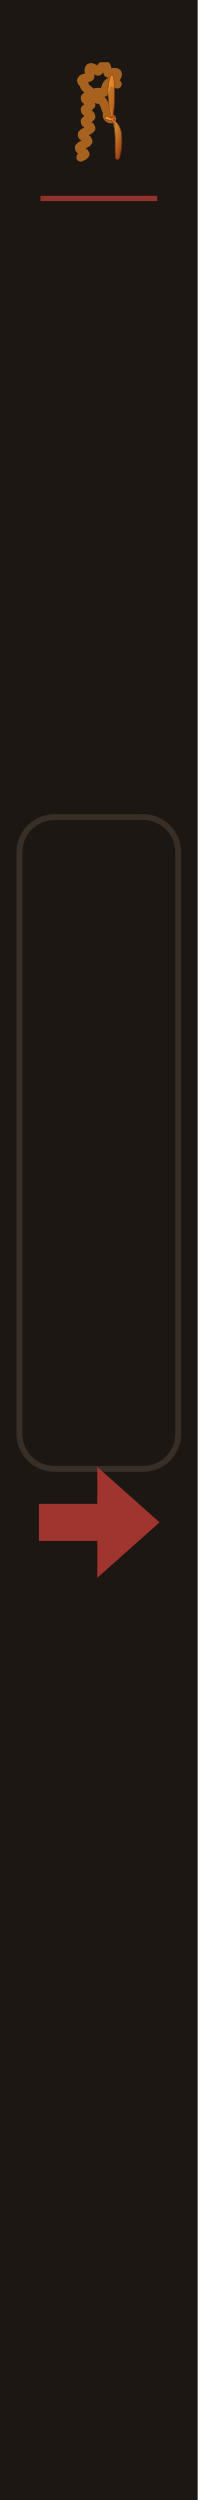
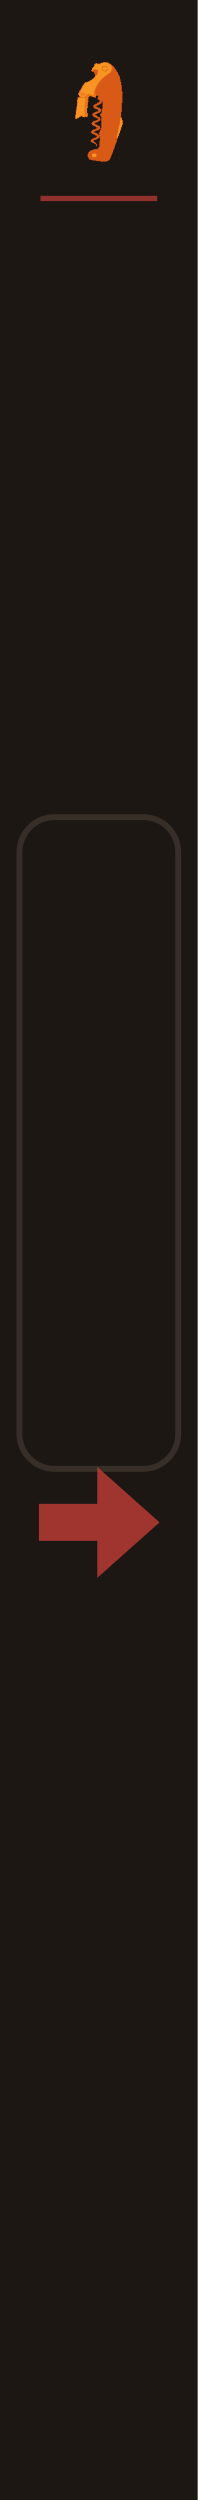
<svg xmlns="http://www.w3.org/2000/svg" width="10.16mm" height="128.5mm" viewBox="0 0 10.16 128.5">
  <rect width="10.16" height="128.5" fill="#1d1713" />
  <defs>
    <clipPath id="logo-clip">
      <rect x="3.794" y="3.2" width="2.571" height="5.2" />
    </clipPath>
  </defs>
  <g clip-path="url(#logo-clip)">
    <g transform="translate(3.8692,3.2939) scale(0.0187726)">
-       <defs>
-         <linearGradient id="wire" x1="0" y1="0" x2="1" y2="1">
-           <stop offset="0" stop-color="#ffb13b" />
-           <stop offset=".48" stop-color="#f39a2e" />
-           <stop offset="1" stop-color="#d65f1b" />
-         </linearGradient>
-         <linearGradient id="grip" x1="0" y1="0" x2=".75" y2="1">
-           <stop offset="0" stop-color="#ffd15a" />
-           <stop offset=".58" stop-color="#f28b25" />
-           <stop offset="1" stop-color="#b94718" />
-         </linearGradient>
-       </defs>
-       <polyline opacity="0.65" fill="none" stroke="#f28b25" stroke-width="24" stroke-linecap="round" stroke-linejoin="round" points="15.0,255.0 23.0,251.0 27.0,247.0 25.0,243.0 18.0,238.0 12.0,233.0 11.0,228.0 15.0,224.0 23.0,220.0 31.0,216.0 35.0,212.0 33.0,207.0 27.0,202.0 20.0,197.0 19.0,192.0 23.0,188.0 31.0,184.0 39.0,180.0 43.0,176.0 41.0,171.0 35.0,166.0 28.0,161.0 27.0,156.0 31.0,152.0 39.0,148.0 43.0,144.0 41.0,139.0 35.0,134.0 28.0,129.0 27.0,124.0 31.0,120.0 39.0,116.0 43.0,112.0 41.0,107.0 35.0,102.0 28.0,97.0 27.0,92.0 31.0,88.0 39.0,84.0 43.0,80.0 41.0,75.0 35.0,70.0 28.0,65.0 25.0,60.0 25.0,55.0 20.6,51.8 17.7,48.1 17.0,44.5 19.0,41.3 23.1,39.1 28.4,37.8 33.7,37.1 37.8,36.4 40.1,35.0 40.5,32.4 39.6,28.3 38.2,23.2 37.4,17.8 37.9,13.1 40.0,10.1 43.6,9.3 48.1,10.6 52.8,13.4 57.0,16.6 60.4,19.1 63.0,19.7 65.1,18.1 67.4,14.6 70.0,10.0 73.2,5.6 76.9,2.7 80.5,2.0 83.7,4.0 85.9,8.1 87.2,13.4 87.9,18.7 88.6,22.8 90.0,25.1 92.6,25.5 96.7,24.6 101.8,23.2 107.2,22.4 111.9,22.9 114.9,25.0 115.7,28.6 114.4,33.1 111.6,37.8 108.4,42.0 105.9,45.4 105.3,48.0 106.9,50.1 110.4,52.4 115.0,55.0 107.8,51.3 101.0,49.1 94.9,49.3 89.8,52.2 86.0,57.4 83.3,63.9 81.6,70.3 80.0,75.3 78.0,78.2 74.8,78.9 70.2,78.2 64.3,77.2 58.2,77.2 53.1,78.8 50.2,82.2 50.3,86.7 53.2,91.2 58.0,95.0 61.7,96.7 65.2,97.1 68.3,97.5 71.1,98.7 73.7,100.9 76.2,104.3 78.6,108.7 80.8,113.9 82.7,119.5 84.5,125.1 87.5,131.0 88.5,137.0 87.0,142.0 90.0,147.0 95.0,150.0 100.0,150.0" />
-       <path opacity="0.75" transform="rotate(-50 100 150)" fill="url(#grip)" stroke="#963713" stroke-width="2" d="M100 150 C116 145 135 130 151 117 C168 104 183 89 191 80 C195 75 192 70 187 72 C170 78 155 89 141 102 C125 117 109 136 100 150 Z" />
-       <path opacity="0.75" fill="url(#grip)" stroke="#963713" stroke-width="2" d="M100.114 150 C106.059 166.109 108.721 184.397 109.194 204.138 C109.667 223.88 108.263 242.638 110.559 255.97 C110.925 260.927 116.659 263.062 120.255 258.447 C126.715 239.303 128.431 218.109 127.072 197.47 C126.599 177.729 117.995 158.928 100.114 150 Z" />
-       <path opacity="0.75" fill="url(#grip)" stroke="#963713" stroke-width="2" stroke-linejoin="round" d="M84 143 C90 145 96 147 100 148 C103 146 106 144 109 143 C108 147 106 150 104 152 C106 157 108 163 109 170 C105 165 102 159 100 155 C94 155 88 153 82 150 C81 147 82 145 84 143 Z" />
+       <g transform="translate(0 -5) scale(1.697368 1.416667)">
+         <g transform="translate(76 192) rotate(180)">
+           <path fill="#d95a16" d="M25 0H35V1H25Z M23 1H42V2H23Z M22 2H48V3H22Z M21 3H51V4H21Z M20 4H53V5H20Z M20 5H54V6H20Z M19 6H54V7H19Z M19 7H55V9H19Z M18 9H56V12H18Z M17 12H56V15H17Z M16 15H55V18H16Z M15 18H54V19H15Z M15 19H53V20H15Z M15 20H52V21H15Z M15 21H51V22H15Z M14 22H48V23H14Z M14 23H46V24H14Z M13 24H41V25H13Z M13 25H39V27H13Z M13 27H38V28H13Z M12 28H37V32H12Z M41 29H42V32H41Z M41 32H43V34H41Z M11 32H37V35H11Z M42 34H45V35H42Z M43 35H46V36H43Z M43 36H48V37H43Z M10 35H37V38H10Z M45 37H49V38H45Z M9 38H37V39H9Z M46 38H51V40H46Z M47 40H51V41H47Z M45 41H51V42H45Z M9 39H36V43H9Z M43 42H50V43H43Z M41 43H49V44H41Z M39 44H47V45H39Z M8 43H36V46H8Z M39 45H46V46H39Z M37 46H43V47H37Z M37 47H42V48H37Z M7 46H36V49H7Z M37 48H41V49H37Z M7 49H41V50H7Z M6 50H43V51H6Z M38 51H44V52H38Z M6 51H37V53H6Z M39 52H46V53H39Z M40 53H48V54H40Z M6 53H38V54H6Z M41 54H49V55H41Z M5 54H38V56H5Z M43 55H50V56H43Z M45 56H51V57H45Z M4 56H37V58H4Z M46 57H51V58H46Z M44 58H50V59H44Z M4 58H36V60H4Z M42 59H49V60H42Z M40 60H49V61H40Z M3 60H36V61H3Z M38 61H47V62H38Z M37 62H44V63H37Z M3 61H35V64H3Z M36 63H43V64H36Z M36 64H41V65H36Z M2 64H35V65H2Z M36 65H40V66H36Z M2 65H34V67H2Z M36 66H42V67H36Z M36 67H43V68H36Z M37 68H45V69H37Z M39 69H47V70H39Z M1 67H34V71H1Z M40 70H48V71H40Z M42 71H49V72H42Z M44 72H49V73H44Z M45 73H50V74H45Z M44 74H49V75H44Z M43 75H49V76H43Z M40 76H48V77H40Z M39 77H47V78H39Z M37 78H45V79H37Z M0 71H34V80H0Z M36 79H43V80H36Z M36 80H41V81H36Z M35 81H39V83H35Z M1 80H34V84H1Z M36 83H40V84H36Z M73 83H76V84H73Z M71 84H76V85H71Z M36 84H43V85H36Z M2 84H34V86H2Z M70 85H76V86H70Z M37 85H44V86H37Z M60 86H63V87H60Z M56 86H58V87H56Z M39 86H46V87H39Z M68 86H76V87H68Z M3 86H34V87H3Z M56 87H65V88H56Z M67 87H76V88H67Z M40 87H47V88H40Z M2 87H35V89H2Z M41 88H48V89H41Z M56 88H76V89H56Z M43 89H48V90H43Z M44 90H49V91H44Z M2 89H36V92H2Z M43 91H48V92H43Z M56 89H75V93H56Z M41 92H48V93H41Z M2 92H35V93H2Z M39 93H47V94H39Z M2 93H34V95H2Z M37 94H46V95H37Z M2 95H33V96H2Z M36 95H44V96H36Z M35 96H42V97H35Z M57 93H75V99H57Z M34 97H39V100H34Z M34 100H40V101H34Z M1 96H33V102H1Z M35 101H42V102H35Z M36 102H44V103H36Z M57 99H74V104H57Z M37 103H46V104H37Z M39 104H46V105H39Z M56 104H74V106H56Z M41 105H47V106H41Z M43 106H47V107H43Z M42 107H47V108H42Z M40 108H47V109H40Z M38 109H45V110H38Z M37 110H45V111H37Z M35 111H43V112H35Z M34 112H41V113H34Z M1 102H32V114H1Z M34 113H40V114H34Z M56 106H73V115H56Z M33 114H38V115H33Z M0 114H32V116H0Z M33 115H37V116H33Z M55 115H73V118H55Z M0 116H37V119H0Z M55 118H72V120H55Z M0 119H38V120H0Z M56 120H72V121H56Z M0 120H40V124H0Z M55 121H72V124H55Z M55 124H69V125H55Z M43 124H46V125H43Z M43 125H48V126H43Z M54 125H69V126H54Z M0 124H39V127H0Z M52 126H69V127H52Z M43 126H51V127H43Z M0 127H40V128H0Z M42 127H70V128H42Z M0 128H70V129H0Z M0 129H71V132H0Z M0 132H70V134H0Z M0 134H69V135H0Z M1 135H69V137H1Z M1 137H68V138H1Z M1 138H67V140H1Z M1 140H66V143H1Z M1 143H65V145H1Z M1 145H64V147H1Z M1 147H63V148H1Z M2 148H63V149H2Z M2 149H62V151H2Z M2 151H61V152H2Z M2 152H60V153H2Z M2 153H58V154H2Z M3 154H55V155H3Z M3 155H53V156H3Z M3 156H52V157H3Z M3 157H51V158H3Z M3 158H49V159H3Z M4 159H48V160H4Z M4 160H47V161H4Z M4 161H46V162H4Z M4 162H45V164H4Z M5 164H44V166H5Z M6 166H44V169H6Z M7 169H45V172H7Z M8 172H46V173H8Z M9 173H47V174H9Z M9 174H49V175H9Z M9 175H50V176H9Z M10 176H50V177H10Z M10 177H49V178H10Z M11 178H49V179H11Z M12 179H49V180H12Z M12 180H48V181H12Z M13 181H48V182H13Z M13 182H47V183H13Z M14 183H46V184H14Z M15 184H46V185H15Z M16 185H45V186H16Z M17 186H45V187H17Z M18 187H45V188H18Z M19 188H44V189H19Z M41 189H43V190H41Z M21 189H35V190H21Z M22 190H34V191H22Z M25 191H31V192H25Z" />
+           <path fill="#ea7418" d="M34 0H35V1H34Z M52 4H53V5H52Z M53 5H54V6H53Z M43 9H48V10H43Z M42 10H49V14H42Z M43 14H48V15H43Z M44 15H47V16H44Z M47 36H48V37H47Z M9 38H10V39H9Z M36 38H37V39H36Z M37 46H38V47H37Z M7 46H9V50H7Z M36 49H37V50H36Z M6 50H9V52H6Z M6 52H8V54H6Z M5 54H8V56H5Z M4 56H7V60H4Z M3 60H7V62H3Z M46 61H47V62H46Z M3 62H6V64H3Z M2 64H6V67H2Z M41 66H42V67H41Z M1 67H6V68H1Z M1 68H5V71H1Z M0 71H5V73H0Z M49 73H50V74H49Z M40 76H41V77H40Z M46 77H47V78H46Z M0 73H4V80H0Z M1 80H3V84H1Z M73 83H76V84H73Z M71 84H76V85H71Z M2 84H3V86H2Z M70 85H75V86H70Z M60 86H63V87H60Z M57 86H58V87H57Z M69 86H75V87H69Z M2 87H3V88H2Z M67 87H76V88H67Z M57 87H65V88H57Z M56 88H76V89H56Z M48 90H49V91H48Z M56 89H75V93H56Z M57 93H75V96H57Z M43 95H44V96H43Z M1 96H2V97H1Z M57 96H74V98H57Z M57 98H75V99H57Z M32 101H33V102H32Z M57 99H74V103H57Z M37 103H38V104H37Z M57 103H73V104H57Z M56 104H74V106H56Z M56 106H73V107H56Z M57 107H73V109H57Z M56 109H73V114H56Z M39 113H40V114H39Z M0 114H1V115H0Z M56 114H72V115H56Z M55 115H72V116H55Z M55 116H73V117H55Z M56 117H73V118H56Z M56 118H72V119H56Z M55 119H72V120H55Z M56 120H72V121H56Z M55 121H72V124H55Z M55 124H69V125H55Z M43 124H45V125H43Z M43 125H48V126H43Z M54 125H69V126H54Z M43 126H49V127H43Z M50 126H51V127H50Z M53 126H69V127H53Z M42 127H70V128H42Z M42 128H62V129H42Z M66 128H70V129H66Z M63 129H66V130H63Z M43 129H61V131H43Z M67 129H71V132H67Z M62 130H66V132H62Z M44 131H61V132H44Z M44 132H62V133H44Z M66 132H70V133H66Z M63 132H65V133H63Z M44 133H70V134H44Z M0 133H1V135H0Z M45 134H69V136H45Z M44 136H69V137H44Z M44 137H68V138H44Z M44 138H67V139H44Z M43 139H67V140H43Z M43 140H66V142H43Z M42 142H66V143H42Z M42 143H65V144H42Z M41 144H65V145H41Z M41 145H64V146H41Z M40 146H64V147H40Z M40 147H63V148H40Z M39 148H63V149H39Z M39 149H62V150H39Z M38 150H61V152H38Z M37 152H60V153H37Z M2 153H3V154H2Z M37 153H58V154H37Z M36 154H55V155H36Z M35 155H53V156H35Z M35 156H52V157H35Z M34 157H51V158H34Z M33 158H49V159H33Z M33 159H48V160H33Z M32 160H47V161H32Z M31 161H46V162H31Z M30 162H45V163H30Z M4 163H5V164H4Z M29 163H45V164H29Z M28 164H44V165H28Z M27 165H44V166H27Z M5 165H6V166H5Z M26 166H42V167H26Z M24 167H42V168H24Z M23 168H41V169H23Z M22 169H41V170H22Z M44 169H45V170H44Z M21 170H40V171H21Z M7 171H8V172H7Z M19 171H40V173H19Z M18 173H40V175H18Z M48 174H49V175H48Z M48 175H50V176H48Z M31 175H40V176H31Z M17 175H26V176H17Z M17 176H24V177H17Z M32 176H40V177H32Z M26 176H31V177H26Z M47 176H50V177H47Z M16 177H24V178H16Z M45 177H49V178H45Z M33 177H43V178H33Z M25 177H32V178H25Z M16 178H32V179H16Z M33 178H49V179H33Z M24 179H49V180H24Z M16 179H23V181H16Z M24 180H32V181H24Z M33 180H48V181H33Z M16 181H32V182H16Z M33 181H47V183H33Z M17 182H24V183H17Z M25 182H31V183H25Z M27 183H30V184H27Z M31 183H46V184H31Z M17 183H25V184H17Z M17 184H26V185H17Z M30 184H46V185H30Z M18 185H45V187H18Z M19 187H45V188H19Z M20 188H44V189H20Z M22 189H35V190H22Z M41 189H43V190H41Z M22 190H34V191H22Z M27 191H30V192H27Z" />
+           <path fill="#f79424" d="M43 9H48V10H43Z M42 10H48V11H42Z M42 11H49V14H42Z M43 14H48V15H43Z M45 15H46V16H45Z M7 46H8V47H7Z M7 47H9V50H7Z M6 50H9V51H6Z M6 51H8V54H6Z M5 54H8V55H5Z M5 55H7V56H5Z M4 56H7V60H4Z M3 60H7V61H3Z M3 61H6V64H3Z M2 64H6V67H2Z M1 67H5V71H1Z M0 71H4V79H0Z M0 79H3V80H0Z M1 80H3V84H1Z M74 83H75V84H74Z M2 84H3V85H2Z M73 84H75V85H73Z M72 85H75V86H72Z M70 86H75V87H70Z M69 87H75V88H69Z M61 87H63V88H61Z M68 88H75V89H68Z M61 88H64V89H61Z M61 89H75V92H61Z M56 92H57V93H56Z M61 92H74V99H61Z M56 104H57V105H56Z M61 99H73V110H61Z M61 110H72V114H61Z M60 114H72V117H60Z M60 117H73V118H60Z M60 118H72V121H60Z M60 121H71V123H60Z M71 123H72V124H71Z M61 125H66V126H61Z M60 126H68V127H60Z M59 127H69V128H59Z M58 128H62V129H58Z M66 128H70V129H66Z M47 128H49V129H47Z M58 129H61V130H58Z M63 129H65V130H63Z M47 129H50V130H47Z M67 129H70V131H67Z M46 130H53V131H46Z M62 130H66V131H62Z M57 130H61V131H57Z M67 131H71V132H67Z M46 131H61V132H46Z M63 131H66V132H63Z M66 132H69V133H66Z M46 132H62V133H46Z M46 133H63V134H46Z M64 133H69V134H64Z M46 134H68V136H46Z M68 136H69V137H68Z M45 136H67V139H45Z M44 139H66V141H44Z M44 141H65V142H44Z M43 142H64V144H43Z M43 144H65V145H43Z M42 145H63V147H42Z M42 147H62V148H42Z M41 148H62V149H41Z M40 149H61V151H40Z M39 151H60V152H39Z M39 152H57V153H39Z M38 153H55V154H38Z M37 154H53V155H37Z M37 155H52V156H37Z M36 156H51V157H36Z M36 157H49V158H36Z M35 158H48V159H35Z M34 159H47V160H34Z M33 160H46V161H33Z M32 161H45V162H32Z M31 162H44V163H31Z M30 163H43V164H30Z M29 164H44V165H29Z M28 165H42V166H28Z M27 166H42V167H27Z M26 167H41V168H26Z M25 168H40V169H25Z M24 169H40V170H24Z M22 170H39V171H22Z M21 171H39V172H21Z M20 172H39V173H20Z M19 173H39V174H19Z M29 174H39V175H29Z M19 174H27V175H19Z M31 175H39V176H31Z M18 175H25V176H18Z M48 176H49V177H48Z M26 176H31V177H26Z M33 176H39V177H33Z M18 176H24V178H18Z M47 177H49V178H47Z M33 177H40V178H33Z M25 177H32V179H25Z M33 178H42V179H33Z M18 178H23V179H18Z M45 178H48V179H45Z M34 179H48V180H34Z M24 179H32V181H24Z M33 180H47V181H33Z M17 179H23V182H17Z M25 181H32V182H25Z M33 181H46V183H33Z M18 182H24V183H18Z M25 182H31V183H25Z M27 183H29V184H27Z M32 183H45V184H32Z M18 183H25V185H18Z M31 184H45V185H31Z M19 185H44V187H19Z M44 187H45V188H44Z M20 187H43V188H20Z M21 188H36V189H21Z M41 188H43V189H41Z M23 189H34V190H23Z M24 190H32V191H24Z" />
+         </g>
+       </g>
    </g>
  </g>
  <path d="M 2.080 10.2 H 8.080" fill="none" stroke="#c13c36" stroke-width="0.27" opacity="0.7" />
  <rect x="1.0" y="42.0" width="8.160" height="33.5" rx="1.8" fill="none" stroke="#50463c" stroke-width="0.3" opacity="0.5" />
  <path d="M8.2 78.25 L5 75.4 V77.3 H2 V79.2 H5 V81.1 Z" fill="#c13c36" opacity="0.8" />
</svg>
